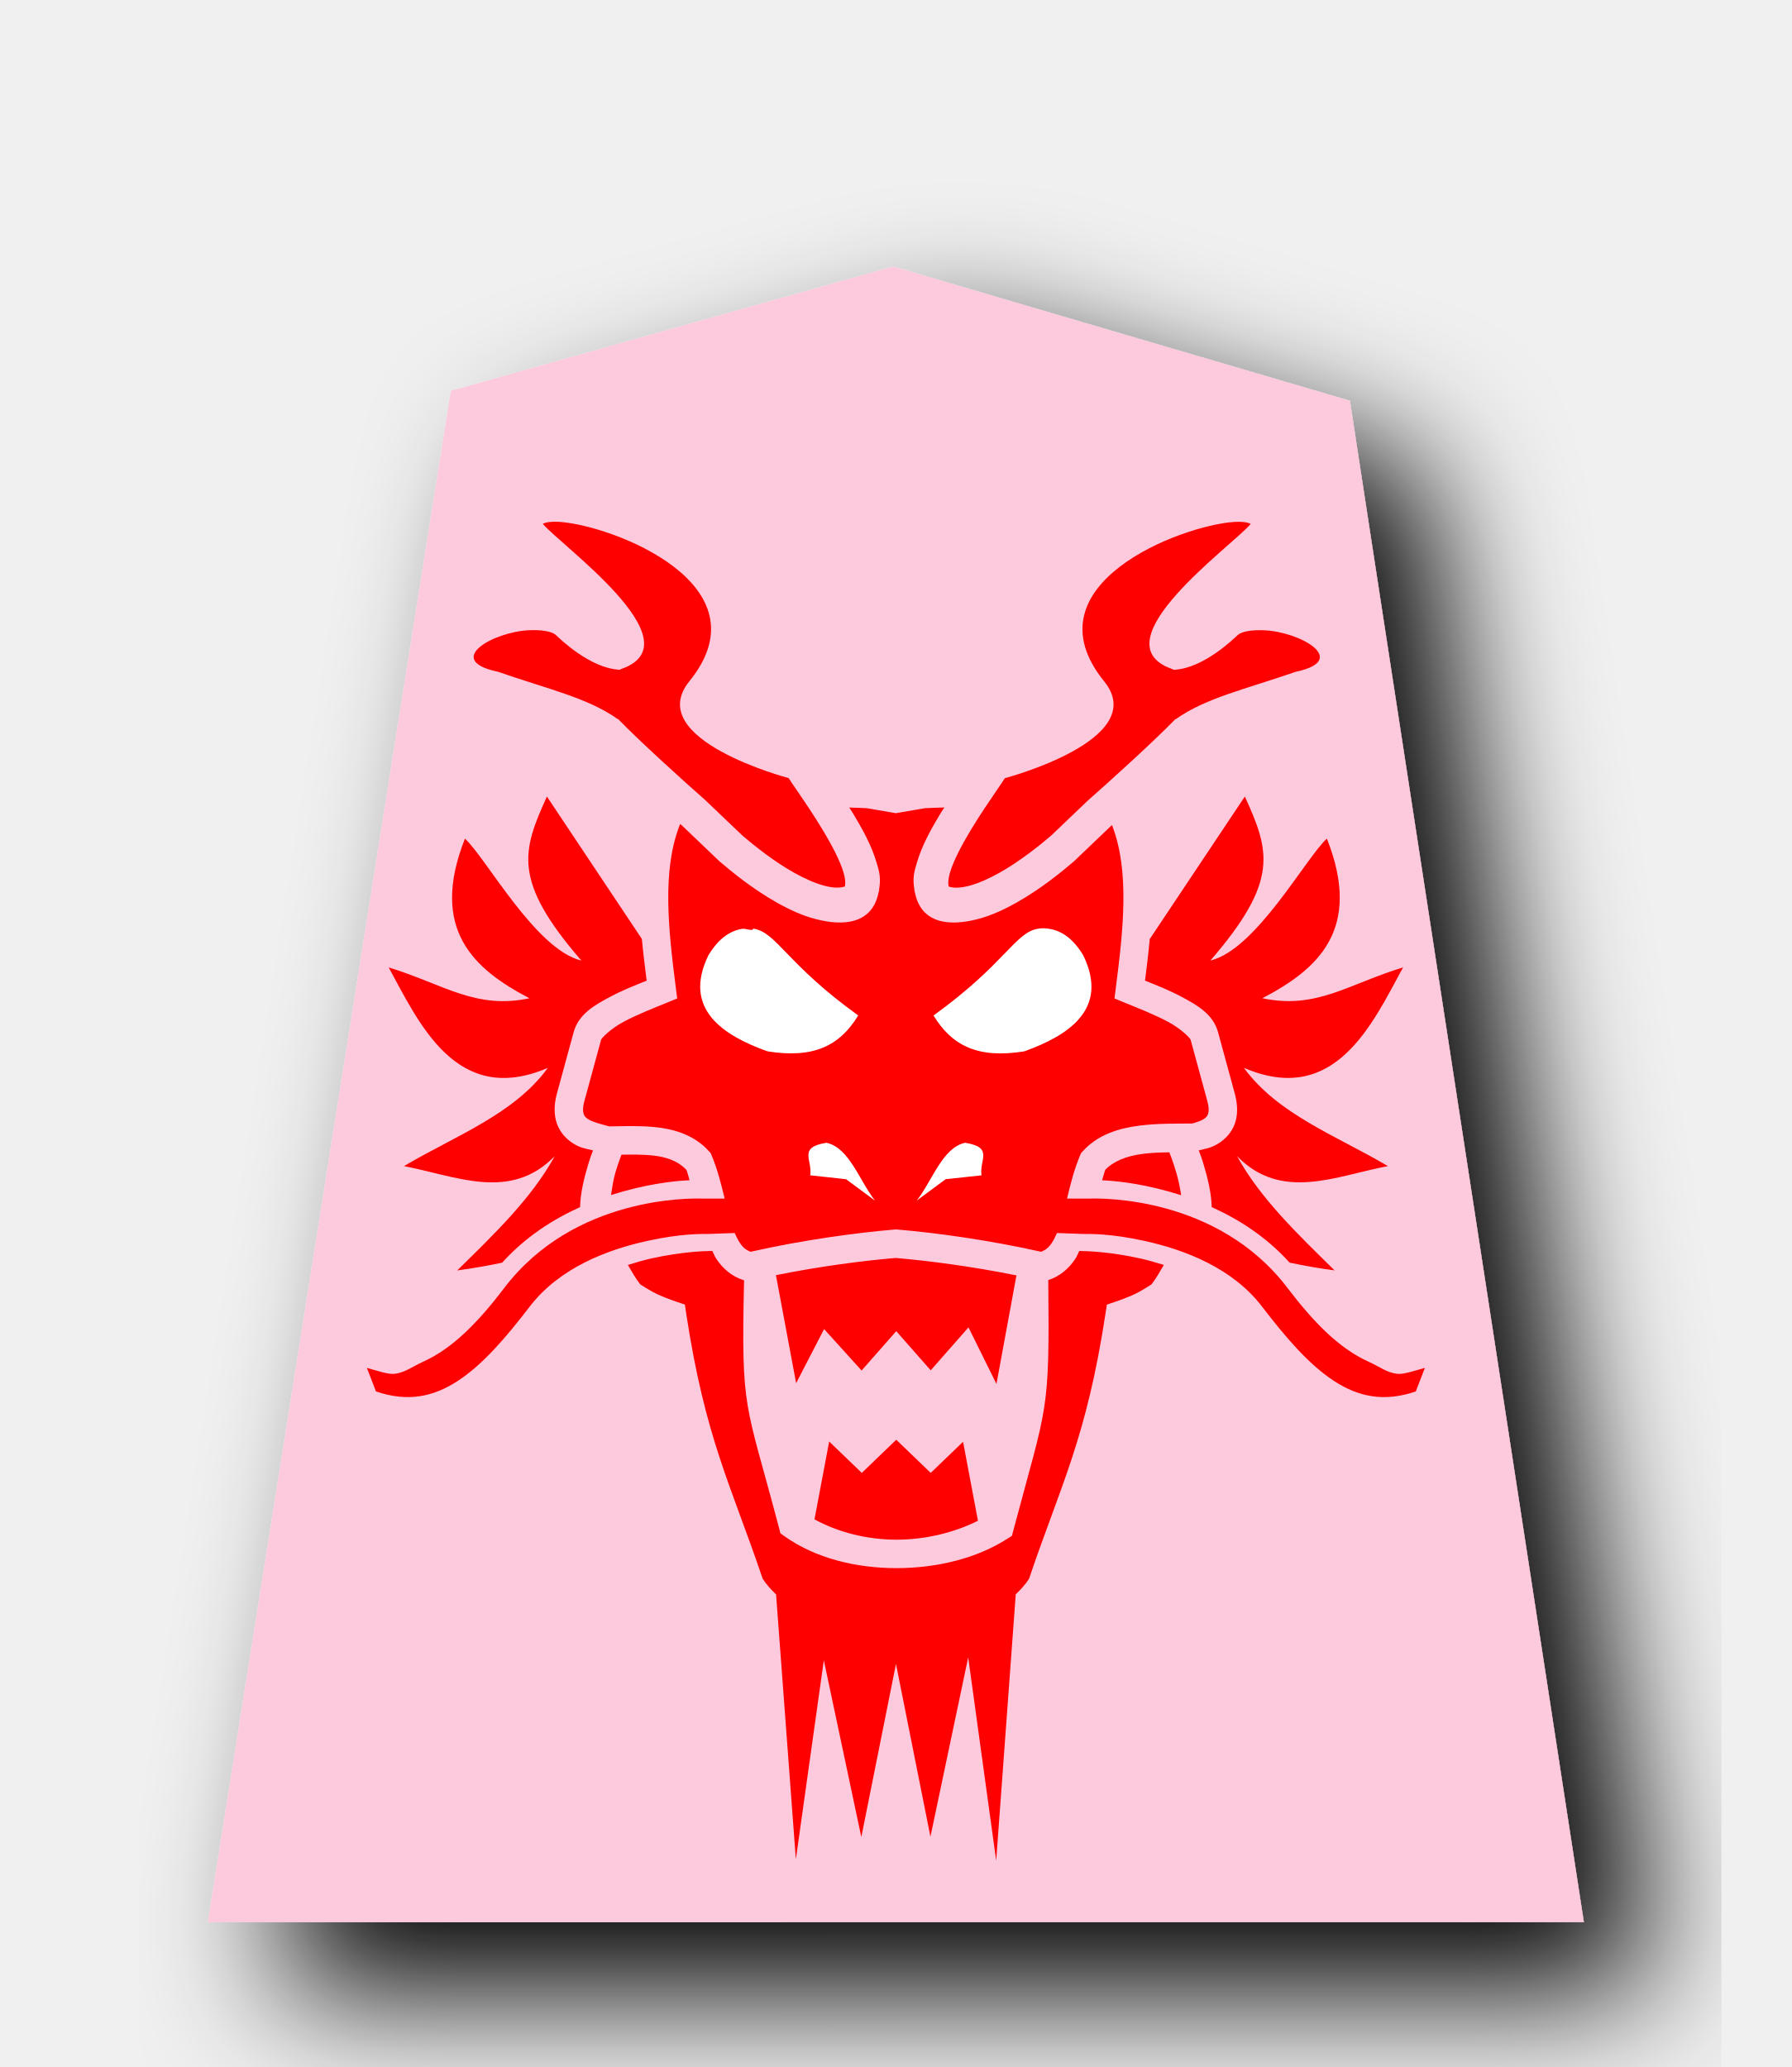
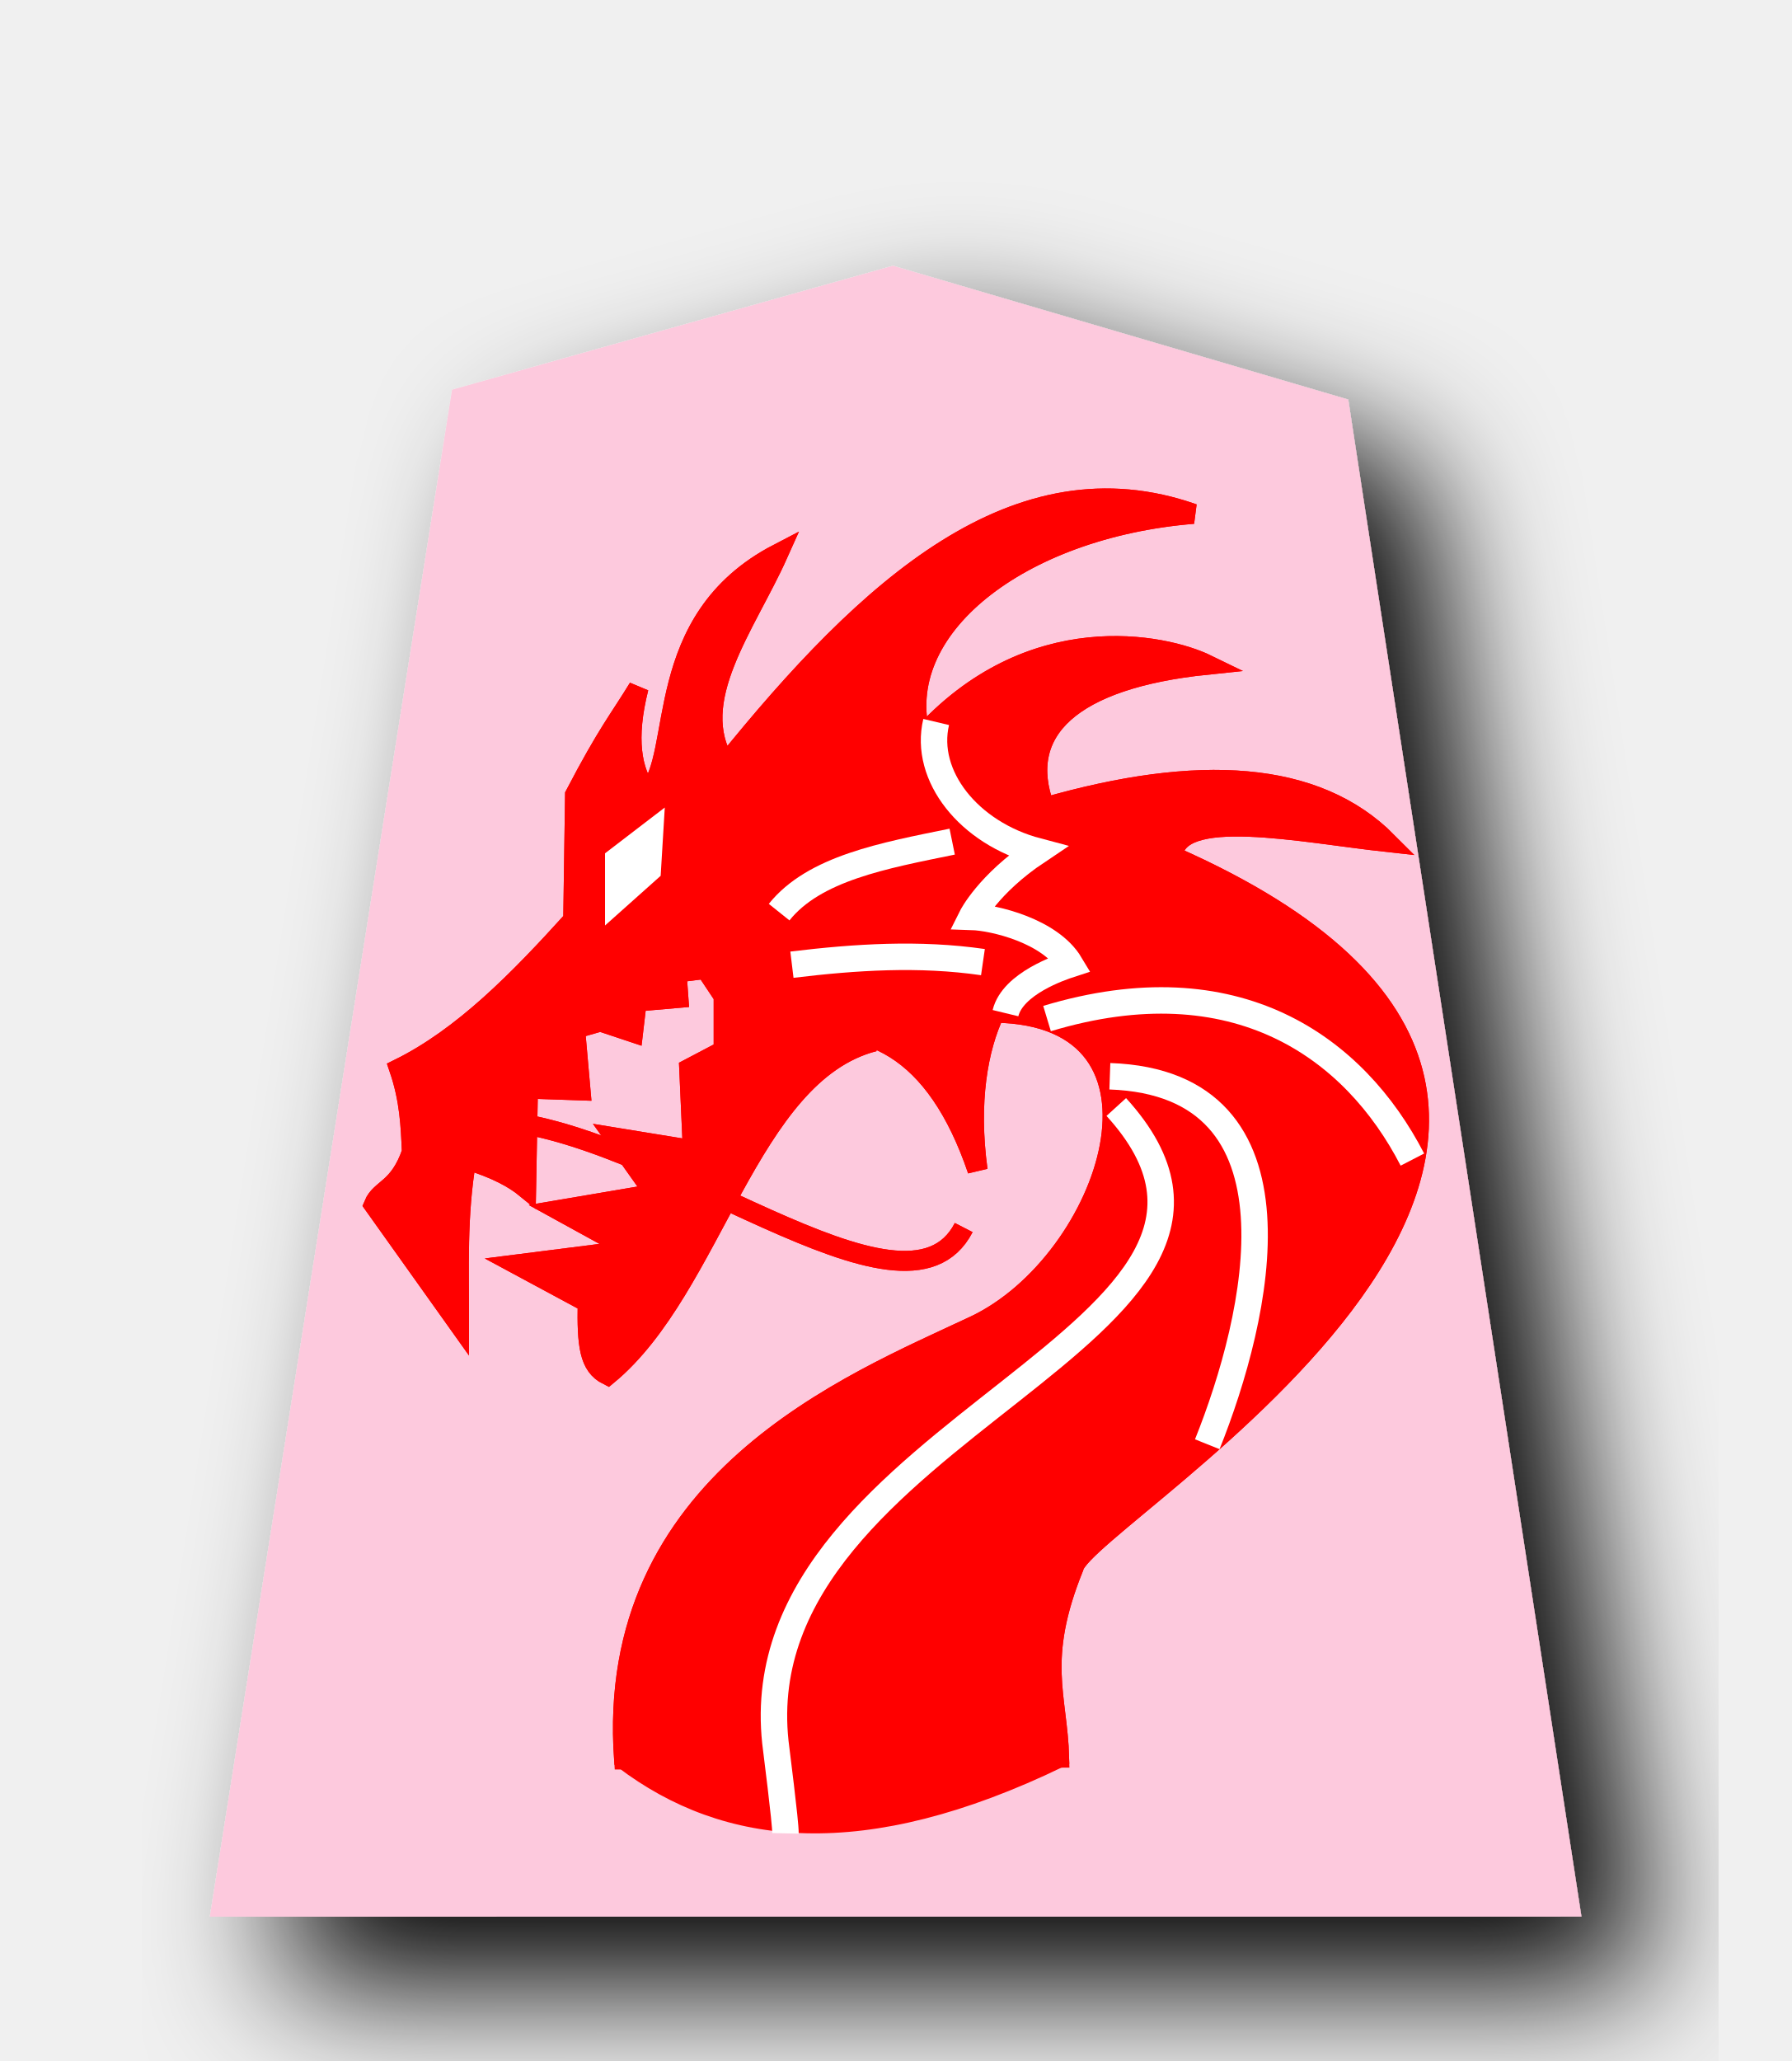
- <svg xmlns="http://www.w3.org/2000/svg" width="52" height="60" version="1.1" id="svg1717">
+ <svg xmlns="http://www.w3.org/2000/svg" width="52.157" height="60" version="1.1" id="svg1717">
  <defs id="defs1721">
+     <filter style="color-interpolation-filters:sRGB" id="filter1552">
+       <feFlood flood-opacity="0.498" flood-color="rgb(0,0,0)" result="flood" id="feFlood1542" />
+       <feComposite in="flood" in2="SourceGraphic" operator="in" result="composite1" id="feComposite1544" />
+       <feGaussianBlur in="composite1" stdDeviation="2.5" result="blur" id="feGaussianBlur1546" />
+       <feOffset dx="4.57967e-15" dy="4.41314e-15" result="offset" id="feOffset1548" />
+       <feComposite in="SourceGraphic" in2="offset" operator="over" result="composite2" id="feComposite1550" />
+     </filter>
+     <filter style="color-interpolation-filters:sRGB" id="filter1540">
+       <feFlood flood-opacity="0.498" flood-color="rgb(0,0,0)" result="flood" id="feFlood1530" />
+       <feComposite in="flood" in2="SourceGraphic" operator="in" result="composite1" id="feComposite1532" />
+       <feGaussianBlur in="composite1" stdDeviation="2.5" result="blur" id="feGaussianBlur1534" />
+       <feOffset dx="4.57967e-15" dy="4.41314e-15" result="offset" id="feOffset1536" />
+       <feComposite in="SourceGraphic" in2="offset" operator="over" result="composite2" id="feComposite1538" />
+     </filter>
+     <filter id="drop-shadow-9">
+       <feGaussianBlur in="SourceAlpha" result="blur" stdDeviation="2" id="feGaussianBlur5056" />
+       <feOffset result="offsetBlur" dx="2" dy="2" id="feOffset5058" />
+       <feBlend in="SourceGraphic" in2="offsetBlur" mode="normal" id="feBlend5060" />
+     </filter>
+     <filter id="drop-shadow-2">
+       <feGaussianBlur in="SourceAlpha" result="blur" stdDeviation="2" id="feGaussianBlur6807" />
+       <feOffset result="offsetBlur" dx="2" dy="2" id="feOffset6809" />
+       <feBlend in="SourceGraphic" in2="offsetBlur" mode="normal" id="feBlend6811" />
+     </filter>
+     <filter id="drop-shadow-2-8">
+       <feGaussianBlur in="SourceAlpha" result="blur" stdDeviation="2" id="feGaussianBlur6807-2" />
+       <feOffset result="offsetBlur" dx="2" dy="2" id="feOffset6809-8" />
+       <feBlend in="SourceGraphic" in2="offsetBlur" mode="normal" id="feBlend6811-0" />
+     </filter>
+     <filter id="drop-shadow-6">
+       <feGaussianBlur in="SourceAlpha" result="blur" stdDeviation="2" id="feGaussianBlur5056-9" />
+       <feOffset result="offsetBlur" dx="2" dy="2" id="feOffset5058-0" />
+       <feBlend in="SourceGraphic" in2="offsetBlur" mode="normal" id="feBlend5060-9" />
+     </filter>
    <filter id="drop-shadow-27">
      <feGaussianBlur in="SourceAlpha" result="blur" stdDeviation="2" id="feGaussianBlur5056-5" />
      <feOffset result="offsetBlur" dx="2" dy="2" id="feOffset5058-6" />
      <feBlend in="SourceGraphic" in2="offsetBlur" mode="normal" id="feBlend5060-96" />
    </filter>
  </defs>
  <filter id="drop-shadow">
    <feGaussianBlur in="SourceAlpha" result="blur" stdDeviation="2" id="feGaussianBlur1692" />
    <feOffset result="offsetBlur" dx="2" dy="2" id="feOffset1694" />
    <feBlend in="SourceGraphic" in2="offsetBlur" mode="normal" id="feBlend1696" />
  </filter>
-   <path style="fill:#fdc9dd;fill-opacity:1;filter:url(#drop-shadow-27)" id="path5861" d="M 25.922,7.738 13.084,11.346 6.033,55.798 45.967,55.797 l -6.79,-44.163 z" />
-   <g id="g13683" transform="translate(-0.07850044)">
-     <path style="fill:#ffffff;stroke:none;stroke-width:1px;stroke-linecap:butt;stroke-linejoin:miter;stroke-opacity:1" d="m 20.09,25.798 5.933,1.978 5.618,-1.843 0.315,4.854 -2.607,4.27 -7.011,0.135 -2.157,-4.899 v -4.315" id="path13679" />
-     <path id="path3940" style="fill:#ff0000;fill-opacity:1;stroke:none;stroke-width:1px;stroke-linecap:butt;stroke-linejoin:miter;stroke-opacity:1" d="m 16.304,15.148 c -0.102,-0.006 -0.194,-0.005 -0.271,0.004 -0.083,0.009 -0.15,0.026 -0.201,0.053 0.503,0.614 4.462,3.429 2.297,4.207 -0.026,0.009 -0.043,0.02 -0.068,0.029 -0.866,-0.04 -1.75,-0.917 -1.846,-1.004 -0.129,-0.118 -0.432,-0.157 -0.779,-0.143 -1.043,0.044 -2.495,0.871 -0.908,1.205 1.446,0.503 2.622,0.76 3.484,1.379 l 0.004,-0.008 c 0.616,0.638 1.898,1.798 2.539,2.363 l 1.07,1.021 c 0.325,0.278 0.895,0.74 1.498,1.078 0.306,0.172 0.619,0.31 0.883,0.379 0.261,0.068 0.445,0.069 0.594,0.021 -10e-4,-0.003 -0.002,-0.007 0.004,-0.035 0.014,-0.069 0.004,-0.207 -0.045,-0.373 -0.098,-0.333 -0.334,-0.785 -0.596,-1.221 -0.262,-0.436 -0.55,-0.859 -0.758,-1.162 -0.103,-0.151 -0.185,-0.27 -0.238,-0.355 0,0 -4.254,-1.117 -2.881,-2.811 2.278,-2.809 -2.248,-4.532 -3.781,-4.627 z m 19.6,0 v 0.002 c -1.533,0.095 -6.059,1.818 -3.781,4.627 1.374,1.694 -2.881,2.811 -2.881,2.811 -0.054,0.085 -0.135,0.205 -0.238,0.355 -0.207,0.303 -0.496,0.726 -0.758,1.162 -0.262,0.436 -0.498,0.888 -0.596,1.221 -0.049,0.166 -0.059,0.304 -0.045,0.373 0.006,0.028 0.005,0.032 0.004,0.035 0.148,0.048 0.333,0.046 0.594,-0.021 0.264,-0.069 0.577,-0.207 0.883,-0.379 0.603,-0.339 1.173,-0.8 1.498,-1.078 l 1.07,-1.021 c 0.641,-0.565 1.923,-1.725 2.539,-2.363 l 0.004,0.008 c 0.863,-0.619 2.039,-0.876 3.484,-1.379 1.587,-0.334 0.135,-1.161 -0.908,-1.205 -0.348,-0.015 -0.65,0.025 -0.779,0.143 -0.096,0.087 -0.98,0.964 -1.846,1.004 -0.025,-0.009 -0.042,-0.02 -0.068,-0.029 -2.165,-0.778 1.794,-3.593 2.297,-4.207 -0.051,-0.026 -0.119,-0.044 -0.201,-0.053 -0.077,-0.009 -0.169,-0.01 -0.271,-0.004 z m -19.953,7.973 c -0.714,1.579 -1.014,2.435 1,4.762 -1.329,-0.318 -2.772,-2.991 -3.379,-3.539 -1.042,2.636 0.261,3.792 1.873,4.633 -1.571,0.336 -2.509,-0.416 -4.086,-0.895 0.878,1.605 1.963,4.057 4.619,2.916 -0.986,1.356 -2.706,1.979 -4.176,2.852 1.511,0.286 3.086,1.036 4.375,-0.289 -0.669,1.222 -1.759,2.266 -2.828,3.316 0.443,-0.058 0.877,-0.135 1.303,-0.225 0.684,-0.756 1.477,-1.257 2.262,-1.613 0.008,-0.418 0.121,-0.854 0.234,-1.236 0.068,-0.228 0.088,-0.263 0.141,-0.41 -0.194,-0.049 -0.355,-0.062 -0.578,-0.203 -0.189,-0.12 -0.373,-0.309 -0.467,-0.566 -0.093,-0.258 -0.09,-0.557 -0.002,-0.883 l 0.484,-1.775 c 0.144,-0.529 0.602,-0.786 1.061,-1.031 0.362,-0.194 0.727,-0.334 1.059,-0.469 -0.051,-0.401 -0.101,-0.806 -0.139,-1.211 z m 20.256,0 -2.76,4.137 c -0.037,0.404 -0.086,0.807 -0.137,1.207 0.332,0.134 0.696,0.275 1.059,0.469 0.459,0.246 0.916,0.502 1.061,1.031 l 0.484,1.775 c 0.089,0.326 0.093,0.625 0,0.883 -0.093,0.258 -0.28,0.447 -0.469,0.566 -0.223,0.141 -0.382,0.154 -0.576,0.203 0.053,0.147 0.073,0.182 0.141,0.41 0.114,0.382 0.226,0.818 0.234,1.236 0.785,0.356 1.578,0.857 2.262,1.613 0.427,0.091 0.861,0.167 1.305,0.225 -1.069,-1.051 -2.161,-2.094 -2.83,-3.316 1.289,1.325 2.866,0.575 4.377,0.289 -1.47,-0.872 -3.191,-1.496 -4.178,-2.852 2.657,1.141 3.741,-1.311 4.619,-2.916 -1.577,0.478 -2.513,1.23 -4.084,0.895 1.612,-0.84 2.915,-1.997 1.873,-4.633 -0.607,0.548 -2.052,3.221 -3.381,3.539 2.014,-2.327 1.714,-3.183 1,-4.762 z m -8.719,0.318 c -0.252,0.007 -0.502,0.016 -0.529,0.02 -0.006,7e-4 -0.014,-0.002 -0.02,-0.002 l -0.861,0.148 -0.859,-0.148 c -0.006,-5e-4 -0.015,0.003 -0.021,0.002 -0.024,-0.003 -0.251,-0.012 -0.473,-0.018 0.035,0.057 0.063,0.092 0.098,0.15 0.283,0.471 0.546,0.938 0.697,1.451 0.077,0.261 0.134,0.436 0.066,0.811 0.003,-0.016 0.009,-0.027 0.012,-0.043 -0.006,0.077 -0.013,0.088 -0.014,0.09 0.004,-0.02 -0.002,-0.028 0.002,-0.047 -0.165,0.987 -1.044,1.034 -1.83,0.826 h -0.004 c -0.393,-0.102 -0.759,-0.272 -1.119,-0.475 -0.706,-0.396 -1.308,-0.89 -1.658,-1.189 l -0.021,-0.018 -1.061,-1.014 c -0.019,-0.016 -0.053,-0.047 -0.072,-0.064 -0.003,0.008 -0.031,0.068 -0.031,0.068 v 0.002 c -0.495,1.309 -0.316,2.978 -0.098,4.68 l 0.041,0.314 -0.295,0.121 c -0.379,0.154 -0.867,0.346 -1.262,0.557 -0.394,0.211 -0.641,0.477 -0.652,0.52 l -0.484,1.775 c -0.058,0.211 -0.042,0.323 -0.02,0.385 0.022,0.062 0.056,0.1 0.135,0.15 0.128,0.081 0.362,0.139 0.604,0.205 0.392,-0.004 0.833,-0.025 1.295,0.018 0.565,0.052 1.171,0.22 1.607,0.711 l 0.045,0.051 0.025,0.062 c 0.171,0.403 0.277,0.836 0.379,1.254 h -0.666 c -0.314,-0.009 -3.7,-0.075 -5.729,2.592 -0.767,1.008 -1.5,1.753 -2.342,2.137 -0.368,0.168 -0.531,0.317 -0.838,0.357 -0.19,0.025 -0.527,-0.095 -0.809,-0.172 l 0.264,0.684 c 0.917,0.314 1.661,0.159 2.371,-0.303 0.737,-0.48 1.419,-1.284 2.082,-2.148 0.864,-1.136 2.256,-1.662 3.418,-1.918 0.988,-0.217 1.573,-0.202 1.803,-0.203 l 0.738,-0.027 c 0.047,0.112 0.099,0.211 0.152,0.291 0.095,0.144 0.192,0.208 0.307,0.254 1.517,-0.342 3.092,-0.556 4.184,-0.646 l 0.033,-0.004 0.035,0.004 c 1.091,0.09 2.664,0.305 4.182,0.646 0.115,-0.046 0.211,-0.11 0.307,-0.254 0.053,-0.08 0.104,-0.179 0.152,-0.291 l 0.74,0.027 c 0.23,9.99e-4 0.815,-0.014 1.803,0.203 1.162,0.256 2.554,0.782 3.418,1.918 0.663,0.864 1.345,1.669 2.082,2.148 0.71,0.462 1.454,0.617 2.371,0.303 l 0.264,-0.684 c -0.282,0.076 -0.619,0.197 -0.809,0.172 -0.307,-0.04 -0.47,-0.189 -0.838,-0.357 -0.842,-0.384 -1.575,-1.129 -2.342,-2.137 -2.028,-2.667 -5.415,-2.601 -5.729,-2.592 h -0.668 c 0.101,-0.418 0.208,-0.851 0.379,-1.254 l 0.027,-0.062 0.045,-0.051 c 0.44,-0.495 1.064,-0.677 1.658,-0.752 0.55,-0.07 1.091,-0.054 1.529,-0.061 0.128,-0.037 0.243,-0.074 0.318,-0.121 0.079,-0.05 0.112,-0.088 0.135,-0.15 0.022,-0.062 0.038,-0.174 -0.02,-0.385 l -0.484,-1.775 c -0.012,-0.043 -0.26,-0.308 -0.654,-0.52 -0.394,-0.211 -0.883,-0.402 -1.262,-0.557 l -0.293,-0.121 0.039,-0.314 c 0.219,-1.702 0.398,-3.373 -0.098,-4.682 -5.5e-5,-1.3e-4 -0.015,-0.033 -0.016,-0.035 -0.009,0.008 -0.026,0.023 -0.035,0.031 l -1.061,1.014 -0.021,0.018 c -0.35,0.3 -0.953,0.793 -1.658,1.189 -0.361,0.203 -0.726,0.372 -1.119,0.475 h -0.002 c -0.787,0.208 -1.668,0.162 -1.832,-0.828 0.004,0.02 -4.19e-4,0.028 0.004,0.049 -3.7e-4,-0.002 -0.007,-0.012 -0.014,-0.09 0.002,0.015 0.007,0.026 0.01,0.041 -0.067,-0.372 -0.009,-0.548 0.068,-0.809 0.151,-0.513 0.414,-0.98 0.697,-1.451 0.035,-0.059 0.064,-0.095 0.1,-0.152 z m -5.551,3.516 c 0.679,0.097 0.952,1.013 3.049,2.521 -0.536,0.882 -1.297,1.258 -2.637,1.041 -1.257,-0.452 -2.48,-1.213 -1.709,-2.791 0.291,-0.48 0.62,-0.704 0.973,-0.764 0.119,-0.02 0.321,0.087 0.324,-0.008 z m 8.283,0 c 0.097,-0.014 0.202,-0.013 0.322,0.008 0.353,0.06 0.682,0.284 0.973,0.764 0.771,1.578 -0.452,2.339 -1.709,2.791 -1.34,0.217 -2.098,-0.159 -2.635,-1.041 2.096,-1.509 2.37,-2.425 3.049,-2.521 z m -6.154,6.217 c 0.66,0.144 0.95,1.093 1.406,1.678 L 24.634,34.23 23.593,34.116 c 0.07,-0.451 -0.367,-0.81 0.473,-0.945 z m 4.023,0 c 0.84,0.135 0.405,0.495 0.475,0.945 l -1.041,0.113 -0.838,0.619 c 0.457,-0.585 0.744,-1.533 1.404,-1.678 z m 5.928,0.277 c -0.258,0.004 -0.516,0.012 -0.758,0.043 -0.479,0.06 -0.855,0.209 -1.102,0.463 -0.034,0.088 -0.062,0.2 -0.092,0.305 0.519,0.023 1.324,0.125 2.293,0.434 -0.032,-0.21 -0.075,-0.434 -0.141,-0.656 -0.097,-0.327 -0.162,-0.486 -0.201,-0.588 z m -15.902,0.07 c -0.046,0.124 -0.09,0.229 -0.176,0.518 -0.067,0.226 -0.094,0.44 -0.127,0.652 0.963,-0.305 1.763,-0.407 2.279,-0.43 -0.03,-0.104 -0.058,-0.215 -0.092,-0.303 -0.246,-0.255 -0.579,-0.379 -1.023,-0.42 -0.269,-0.025 -0.562,-0.023 -0.861,-0.018 z m 2.639,2.793 c -0.253,0.003 -0.885,0.022 -1.779,0.219 -0.219,0.048 -0.447,0.117 -0.674,0.188 0.113,0.193 0.223,0.389 0.359,0.564 -0.007,-0.009 0.292,0.198 0.555,0.312 0.263,0.114 0.5,0.193 0.5,0.193 l 0.24,0.08 0.037,0.25 c 0.555,3.646 1.3,4.984 2.221,7.709 0.107,0.167 0.242,0.316 0.389,0.455 l 0.574,7.689 0.812,-5.777 1.088,5.131 1.006,-5.025 1,5.014 1.096,-5.205 0.812,5.9 0.568,-7.73 c 0.145,-0.138 0.279,-0.284 0.385,-0.449 0.921,-2.726 1.666,-4.065 2.221,-7.711 l 0.039,-0.25 0.238,-0.08 c 0,0 0.239,-0.079 0.502,-0.193 0.263,-0.114 0.559,-0.321 0.553,-0.312 0.137,-0.176 0.247,-0.373 0.359,-0.566 -0.226,-0.07 -0.454,-0.137 -0.672,-0.186 -0.896,-0.197 -1.53,-0.216 -1.781,-0.219 -0.038,0.075 -0.067,0.154 -0.113,0.225 -0.18,0.271 -0.442,0.512 -0.787,0.619 0.038,3.947 -0.024,3.54 -1.014,7.268 l -0.041,0.156 -0.135,0.086 c -0.889,0.572 -2.052,0.852 -3.219,0.852 -1.166,-4.8e-4 -2.343,-0.284 -3.244,-0.924 l -0.121,-0.086 -0.037,-0.145 c -0.986,-3.745 -1.105,-3.332 -1.018,-7.201 l -0.01,-0.002 c -0.349,-0.106 -0.616,-0.349 -0.797,-0.623 -0.047,-0.07 -0.075,-0.15 -0.113,-0.225 z m 5.324,0.203 c -0.924,0.077 -2.201,0.242 -3.48,0.5 l 0.586,3.135 0.812,-1.57 1.088,1.203 1.006,-1.143 1,1.137 1.096,-1.246 0.812,1.641 0.58,-3.15 c -1.287,-0.261 -2.571,-0.428 -3.5,-0.506 z m 0.012,5.277 -1,0.963 -0.947,-0.912 -0.426,2.26 c 0.672,0.369 1.508,0.589 2.377,0.59 0.863,3.48e-4 1.696,-0.214 2.367,-0.549 l -0.432,-2.293 -0.939,0.904 z" />
+   <path style="fill:#fdc9dd;fill-opacity:1;filter:url(#drop-shadow-27)" id="path5861" d="m 26,7.738 -12.838,3.608 -7.051,44.452 39.934,-0.002 -6.79,-44.163 z" />
+   <g transform="matrix(0.7278632,0,0,0.7278632,-47.29024,-84.90118)" id="g5991">
+     <path style="fill:#ff0000;fill-opacity:1;stroke:#ff0000;stroke-width:0.8;stroke-linecap:butt;stroke-linejoin:miter;stroke-miterlimit:4;stroke-dasharray:none;stroke-opacity:1" d="m 99.939,158.298 c -5.05,1.298 -6.423,9.839 -10.661,13.344 -0.736,-0.368 -0.828,-1.192 -0.798,-2.901 l -2.828,-1.523 4.569,-0.58 -2.901,-1.595 3.844,-0.653 -1.595,-2.248 3.118,0.508 -0.145,-3.263 1.378,-0.725 V 156.485 l -0.725,-1.088 -1.16,0.145 0.073,1.015 -1.668,0.145 -0.145,1.233 -1.305,-0.435 -1.015,0.29 0.218,2.466 -2.103,-0.072 -0.073,3.989 c -0.474,-0.387 -1.149,-0.774 -2.393,-1.16 -0.385,2.272 -0.286,4.327 -0.29,6.6 l -3.409,-4.786 c 0.27,-0.657 1.007,-0.598 1.523,-2.103 -0.045,-1.05 -0.085,-2.098 -0.508,-3.336 2.56,-1.264 4.783,-3.539 6.962,-5.947 l 0.073,-5.004 c 1.305,-2.498 1.753,-2.994 2.538,-4.279 -0.51,2.033 -0.286,3.332 0.363,4.206 1.446,-1.538 0.089,-6.905 5.222,-9.573 -1.287,2.877 -3.691,5.894 -2.103,8.413 5.712,-7.082 11.658,-12.498 18.711,-10.008 -6.96,0.571 -12.106,4.596 -10.904,8.948 4.373,-4.886 9.736,-3.754 11.456,-2.915 -5.427,0.561 -7.647,2.641 -6.499,5.715 6.145,-1.765 10.849,-1.497 13.707,1.378 -3.442,-0.376 -8.448,-1.443 -8.58,0.571 24.088,10.629 -3.532,26.368 -3.966,28.437 -1.502,3.714 -0.65,5.123 -0.58,7.615 l -17.405,0.072 c -0.79,-11.119 9.081,-15.023 14.019,-17.348 5.409,-2.547 8.743,-12.412 0.809,-12.521 -0.674,1.42 -1.059,3.566 -0.686,6.3 -1.656,-4.871 -4.462,-6.293 -8.05,-5.367" id="path5923" />
+     <g id="g5959" style="stroke-width:0.8;stroke-miterlimit:4;stroke-dasharray:none">
+       <path id="path5925" d="m 76.815,188.497 c -0.383,-1.615 0.982,-3.333 3.033,-3.876 -1.475,-0.986 -1.966,-1.97 -1.966,-1.97 0.661,-0.021 2.352,-0.417 2.954,-1.423 -0.279,-0.091 -1.725,-0.574 -1.941,-1.465" style="display:inline;fill:none;stroke:#ffffff;stroke-width:0.6;stroke-linecap:butt;stroke-linejoin:miter;stroke-miterlimit:4;stroke-dasharray:none;stroke-opacity:1" transform="matrix(1.333333,0,0,-1.333333,0,396.8507)" />
+       <g id="g5957" style="stroke-width:0.8;stroke-miterlimit:4;stroke-dasharray:none">
+         <g id="g5949" style="stroke:#ffffff;stroke-width:0.8;stroke-miterlimit:4;stroke-dasharray:none">
+           <path id="path5927" d="m 106.855,157.383 c 7.556,-2.277 12.294,1.142 14.615,5.641" style="fill:none;stroke:#ffffff;stroke-width:0.8;stroke-linecap:butt;stroke-linejoin:miter;stroke-miterlimit:4;stroke-dasharray:none;stroke-opacity:1" />
+           <path id="path5929" d="m 109.368,159.691 c 8.144,0.284 5.927,9.657 3.897,14.718" style="fill:none;stroke:#ffffff;stroke-width:0.8;stroke-linecap:butt;stroke-linejoin:miter;stroke-miterlimit:4;stroke-dasharray:none;stroke-opacity:1" />
+           <path id="path5931" d="m 113.778,156.87 c 3.371,1.833 6.189,4.367 4.974,12" style="fill:none;stroke:#ffffff;stroke-width:0.8;stroke-linecap:butt;stroke-linejoin:miter;stroke-miterlimit:4;stroke-dasharray:none;stroke-opacity:1" />
+           <path id="path5933" d="m 108.701,173.639 c -1.781,0.807 -2.699,7.632 -1.436,7.231" style="fill:none;stroke:#ffffff;stroke-width:0.8;stroke-linecap:butt;stroke-linejoin:miter;stroke-miterlimit:4;stroke-dasharray:none;stroke-opacity:1" />
+           <g style="stroke:#ffffff;stroke-width:0.8;stroke-miterlimit:4;stroke-dasharray:none" id="g5947">
+             <path style="fill:none;stroke:#ffffff;stroke-width:0.8;stroke-linecap:butt;stroke-linejoin:miter;stroke-miterlimit:4;stroke-dasharray:none;stroke-opacity:1" d="m 114.035,161.742 c 2.846,11.105 -15.307,14.109 -12.666,25.128" id="path5935" />
+             <path style="fill:none;stroke:#ffffff;stroke-width:0.8;stroke-linecap:butt;stroke-linejoin:miter;stroke-miterlimit:4;stroke-dasharray:none;stroke-opacity:1" d="m 109.625,160.921 c 8.402,9.23 -15.847,12.912 -13.538,26.102" id="path5937" />
+             <path style="fill:none;stroke:#ffffff;stroke-width:0.8;stroke-linecap:butt;stroke-linejoin:miter;stroke-miterlimit:4;stroke-dasharray:none;stroke-opacity:1" d="m 106.137,168.101 2.82,1.333" id="path5939" />
+             <path style="fill:none;stroke:#ffffff;stroke-width:0.8;stroke-linecap:butt;stroke-linejoin:miter;stroke-miterlimit:4;stroke-dasharray:none;stroke-opacity:1" d="m 100.958,171.075 c 0.944,1.219 1.638,2.318 3.128,2.308" id="path5941" />
+             <path style="fill:none;stroke:#ffffff;stroke-width:0.8;stroke-linecap:butt;stroke-linejoin:miter;stroke-miterlimit:4;stroke-dasharray:none;stroke-opacity:1" d="m 94.548,175.126 c 0.727,1.872 3.111,1.784 5.282,1.949" id="path5943" />
+             <path style="fill:none;stroke:#ffffff;stroke-width:0.8;stroke-linecap:butt;stroke-linejoin:miter;stroke-miterlimit:4;stroke-dasharray:none;stroke-opacity:1" d="m 91.061,180.1 c 0.097,3.528 2.614,3.75 4.974,3.949" id="path5945" />
+           </g>
+         </g>
+         <path style="fill:none;stroke:#ffffff;stroke-width:0.8;stroke-linecap:butt;stroke-linejoin:miter;stroke-miterlimit:4;stroke-dasharray:none;stroke-opacity:1" d="m 93.112,152.255 c 2.017,-2.722 3.803,-5.72 7.128,-6.872" id="path5951" />
+         <path style="fill:none;stroke:#ffffff;stroke-width:0.8;stroke-linecap:butt;stroke-linejoin:miter;stroke-miterlimit:4;stroke-dasharray:none;stroke-opacity:1" d="m 96.65,155.229 c 2.547,-0.309 5.094,-0.472 7.641,-0.103" id="path5953" />
+         <path style="fill:none;stroke:#ffffff;stroke-width:0.8;stroke-linecap:butt;stroke-linejoin:miter;stroke-miterlimit:4;stroke-dasharray:none;stroke-opacity:1" d="m 96.138,153.127 c 1.403,-1.755 4.191,-2.262 6.923,-2.82" id="path5955" />
+       </g>
+     </g>
+     <path style="fill:#ffffff;fill-opacity:1;stroke:#ffffff;stroke-width:0.8;stroke-linecap:butt;stroke-linejoin:miter;stroke-miterlimit:4;stroke-dasharray:none;stroke-opacity:1" d="m 91.112,149.793 -1.538,1.179 v 1.795 l 1.436,-1.282 z" id="path5961" />
+     <path style="fill:none;stroke:#ff0000;stroke-width:0.8;stroke-linecap:butt;stroke-linejoin:miter;stroke-miterlimit:4;stroke-dasharray:none;stroke-opacity:1" d="m 84.446,161.434 c 6.802,0.229 16.721,8.885 19.076,4.308" id="path5963" />
+     <path id="path5965" d="m 99.939,158.298 c -5.05,1.298 -6.423,9.839 -10.661,13.344 -0.736,-0.368 -0.828,-1.192 -0.798,-2.901 l -2.828,-1.523 4.569,-0.58 -2.901,-1.595 3.844,-0.653 -1.595,-2.248 3.118,0.508 -0.145,-3.263 1.378,-0.725 V 156.485 l -0.725,-1.088 -1.16,0.145 0.073,1.015 -1.668,0.145 -0.145,1.233 -1.305,-0.435 -1.015,0.29 0.218,2.466 -2.103,-0.072 -0.073,3.989 c -0.474,-0.387 -1.149,-0.774 -2.393,-1.16 -0.385,2.272 -0.286,4.327 -0.29,6.6 l -3.409,-4.786 c 0.27,-0.657 1.007,-0.598 1.523,-2.103 -0.045,-1.05 -0.085,-2.098 -0.508,-3.336 2.56,-1.264 4.783,-3.539 6.962,-5.947 l 0.073,-5.004 c 1.305,-2.498 1.753,-2.994 2.538,-4.279 -0.51,2.033 -0.286,3.332 0.363,4.206 1.446,-1.538 0.089,-6.905 5.222,-9.573 -1.287,2.877 -3.691,5.894 -2.103,8.413 5.712,-7.082 11.658,-12.498 18.711,-10.008 -6.96,0.571 -12.106,4.596 -10.904,8.948 4.373,-4.886 9.736,-3.754 11.456,-2.915 -5.427,0.561 -7.647,2.641 -6.499,5.715 6.145,-1.765 10.849,-1.497 13.707,1.378 -3.442,-0.376 -8.448,-1.443 -8.58,0.571 24.088,10.629 -3.532,26.368 -3.966,28.437 -1.502,3.714 -0.65,5.123 -0.58,7.615 -7.879,3.808 -13.315,3.165 -17.405,0.072 -0.79,-11.119 9.081,-15.023 14.019,-17.348 5.409,-2.547 8.743,-12.412 0.809,-12.521 -0.674,1.42 -1.059,3.566 -0.686,6.3 -1.656,-4.871 -4.462,-6.293 -8.05,-5.367" style="fill:#ff0000;fill-opacity:1;stroke:#ff0000;stroke-width:0.8;stroke-linecap:butt;stroke-linejoin:miter;stroke-miterlimit:4;stroke-dasharray:none;stroke-opacity:1" />
+     <g style="stroke-width:0.8;stroke-miterlimit:4;stroke-dasharray:none" id="g5985">
+       <path transform="matrix(1.333333,0,0,-1.333333,0,396.8507)" style="display:inline;fill:none;stroke:#ffffff;stroke-width:0.793;stroke-linecap:butt;stroke-linejoin:miter;stroke-miterlimit:4;stroke-dasharray:none;stroke-opacity:1" d="m 76.815,188.497 c -0.383,-1.615 0.982,-3.333 3.033,-3.876 -1.475,-0.986 -1.966,-1.97 -1.966,-1.97 0.661,-0.021 2.352,-0.417 2.954,-1.423 -0.279,-0.091 -1.725,-0.574 -1.941,-1.465" id="path5967" />
+       <g style="stroke-width:0.8;stroke-miterlimit:4;stroke-dasharray:none" id="g5983">
+         <g style="stroke:#ffffff;stroke-width:0.8;stroke-miterlimit:4;stroke-dasharray:none" id="g5977">
+           <path style="fill:none;stroke:#ffffff;stroke-width:1.058;stroke-linecap:butt;stroke-linejoin:miter;stroke-miterlimit:4;stroke-dasharray:none;stroke-opacity:1" d="m 106.855,157.383 c 7.556,-2.277 12.294,1.142 14.615,5.641" id="path5969" />
+           <path style="fill:none;stroke:#ffffff;stroke-width:1.058;stroke-linecap:butt;stroke-linejoin:miter;stroke-miterlimit:4;stroke-dasharray:none;stroke-opacity:1" d="m 109.368,159.691 c 8.144,0.284 5.927,9.657 3.897,14.718" id="path5971" />
+           <g id="g5975" style="stroke:#ffffff;stroke-width:0.8;stroke-miterlimit:4;stroke-dasharray:none">
+             <path id="path5973" d="m 109.625,160.921 c 8.252,9.066 -14.993,12.779 -13.637,25.406 0.025,0.229 0.413,3.232 0.404,3.645" style="fill:none;stroke:#ffffff;stroke-width:1.058;stroke-linecap:butt;stroke-linejoin:miter;stroke-miterlimit:4;stroke-dasharray:none;stroke-opacity:1" />
+           </g>
+         </g>
+         <path id="path5979" d="m 96.65,155.229 c 2.547,-0.309 5.094,-0.472 7.641,-0.103" style="fill:none;stroke:#ffffff;stroke-width:1.058;stroke-linecap:butt;stroke-linejoin:miter;stroke-miterlimit:4;stroke-dasharray:none;stroke-opacity:1" />
+         <path id="path5981" d="m 96.138,153.127 c 1.403,-1.755 4.191,-2.262 6.923,-2.82" style="fill:none;stroke:#ffffff;stroke-width:1.058;stroke-linecap:butt;stroke-linejoin:miter;stroke-miterlimit:4;stroke-dasharray:none;stroke-opacity:1" />
+       </g>
+     </g>
+     <path id="path5987" d="m 91.112,149.793 -1.538,1.179 v 1.795 l 1.436,-1.282 z" style="fill:#ffffff;fill-opacity:1;stroke:#ffffff;stroke-width:0.8;stroke-linecap:butt;stroke-linejoin:miter;stroke-miterlimit:4;stroke-dasharray:none;stroke-opacity:1" />
+     <path id="path5989" d="m 84.446,161.434 c 6.802,0.229 16.721,8.885 19.076,4.308" style="fill:none;stroke:#ff0000;stroke-width:0.8;stroke-linecap:butt;stroke-linejoin:miter;stroke-miterlimit:4;stroke-dasharray:none;stroke-opacity:1" />
  </g>
</svg>
